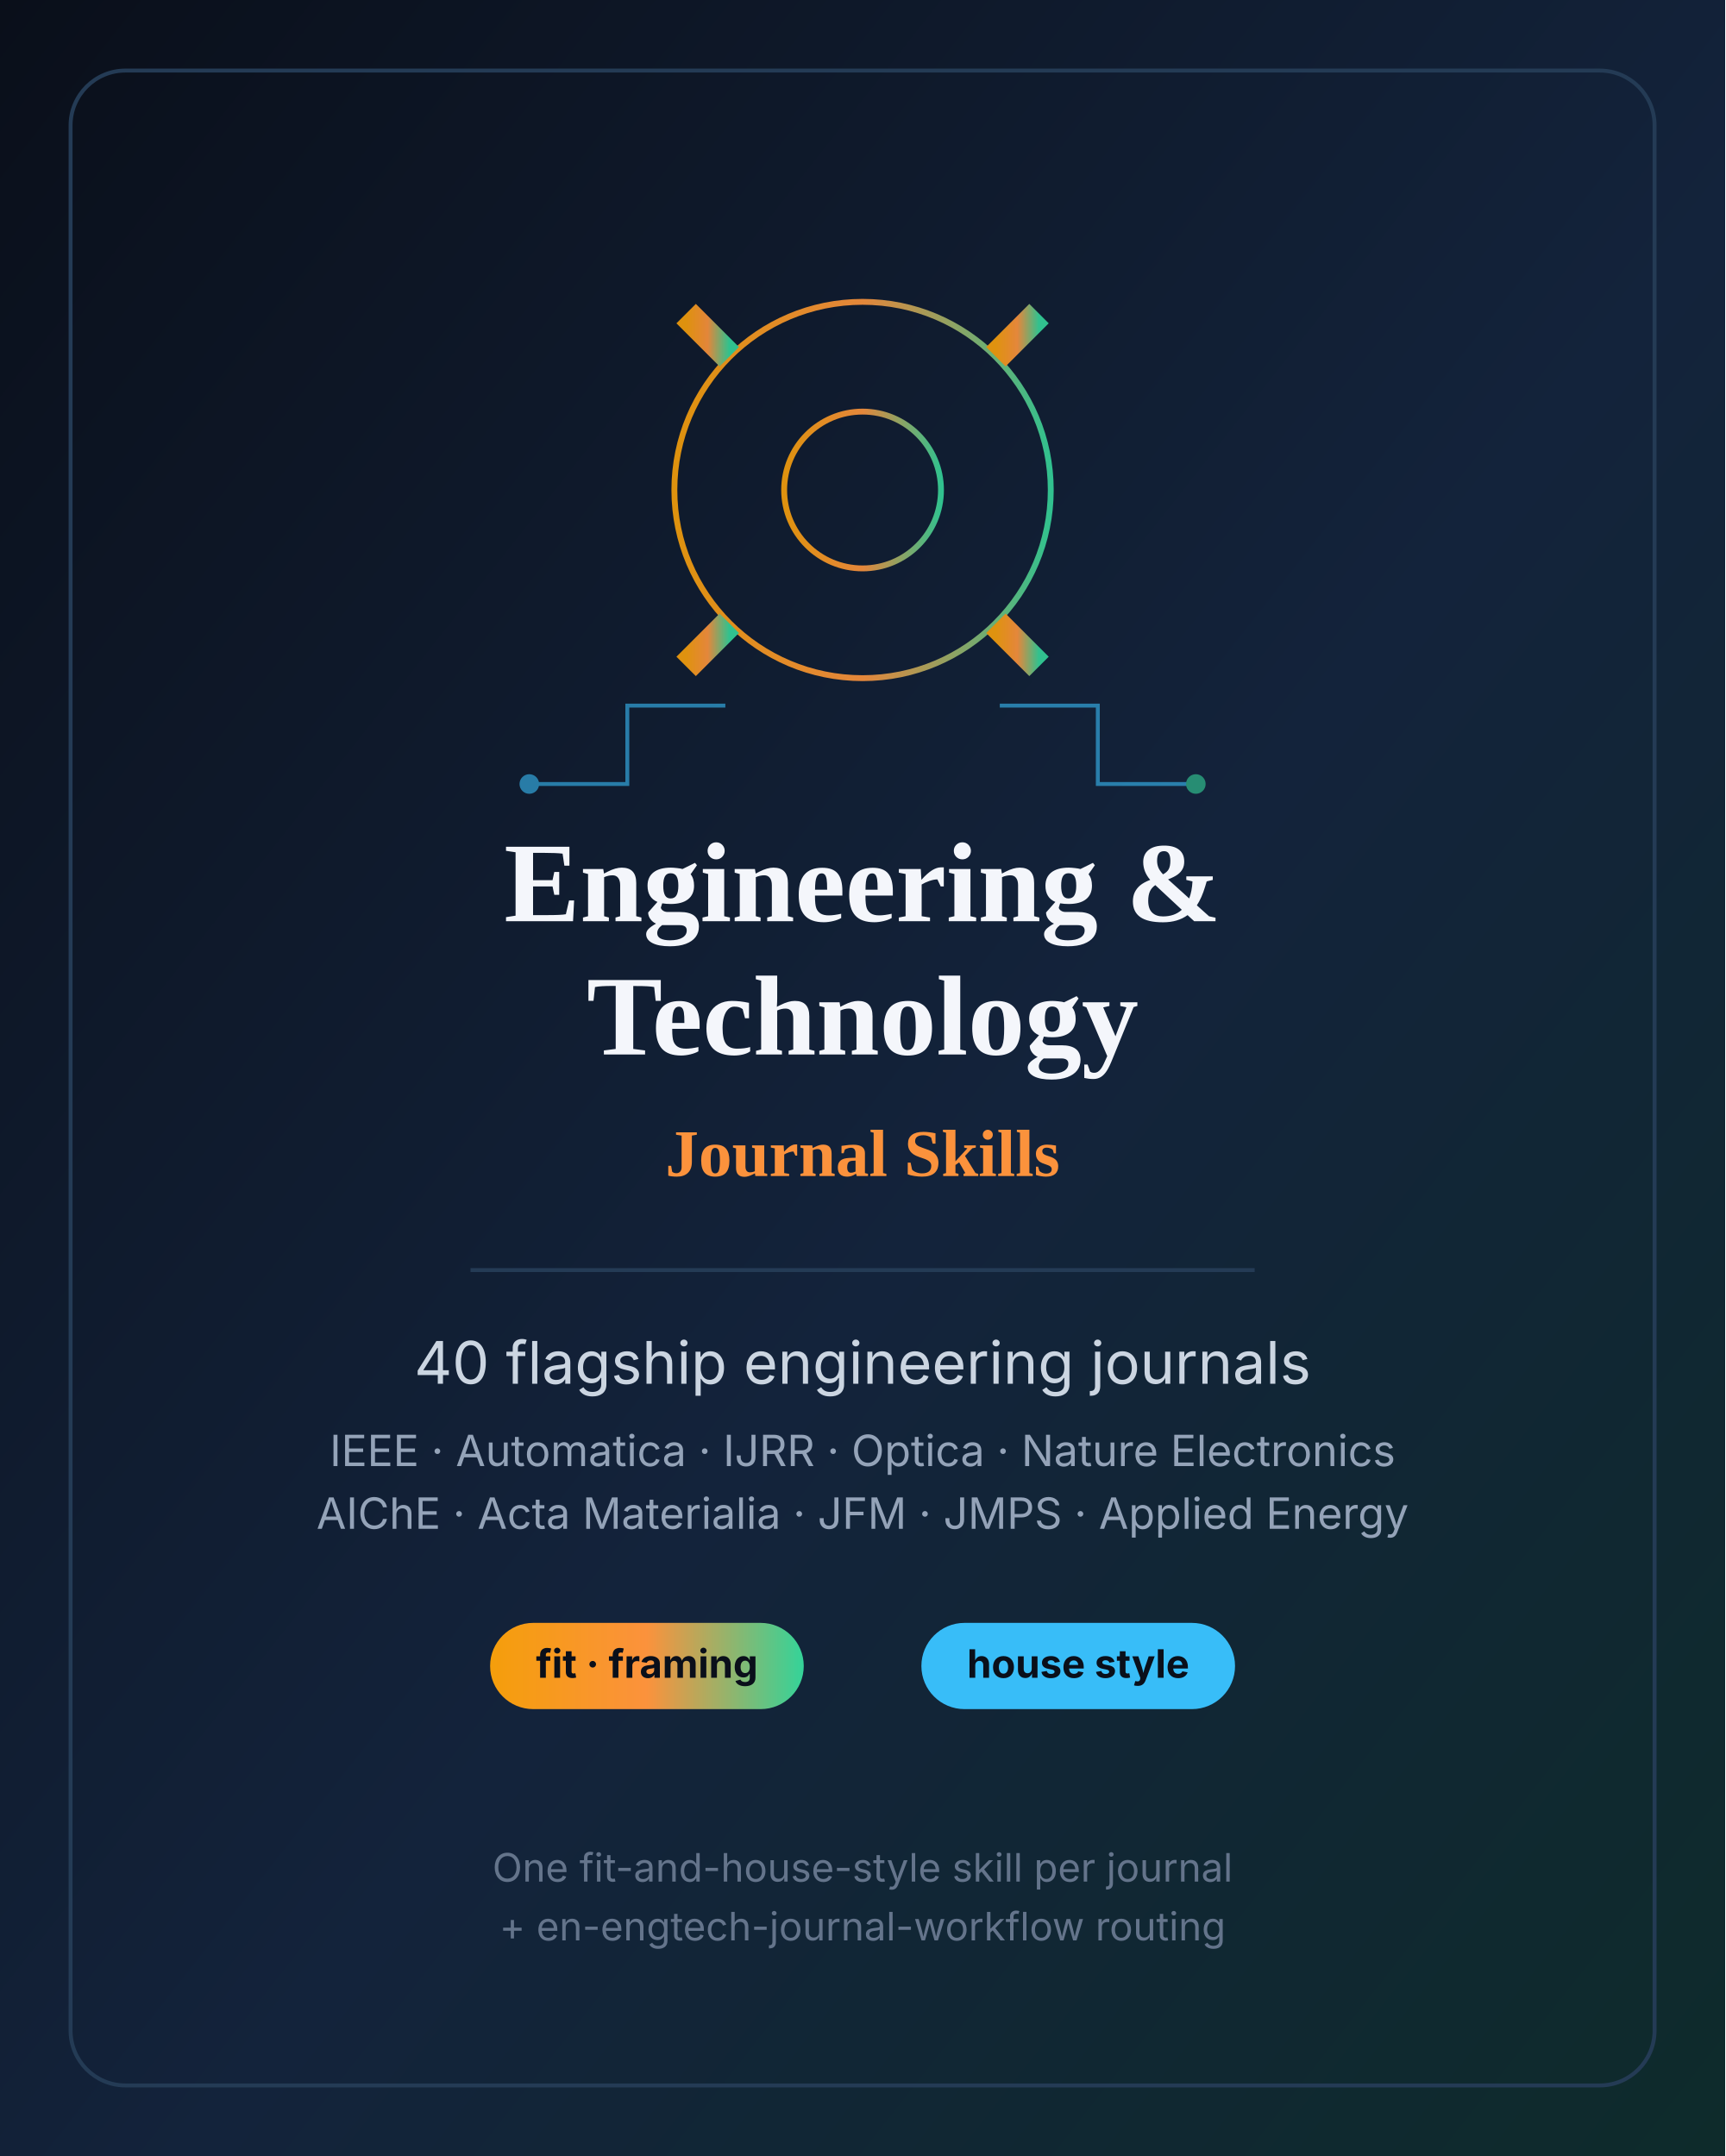
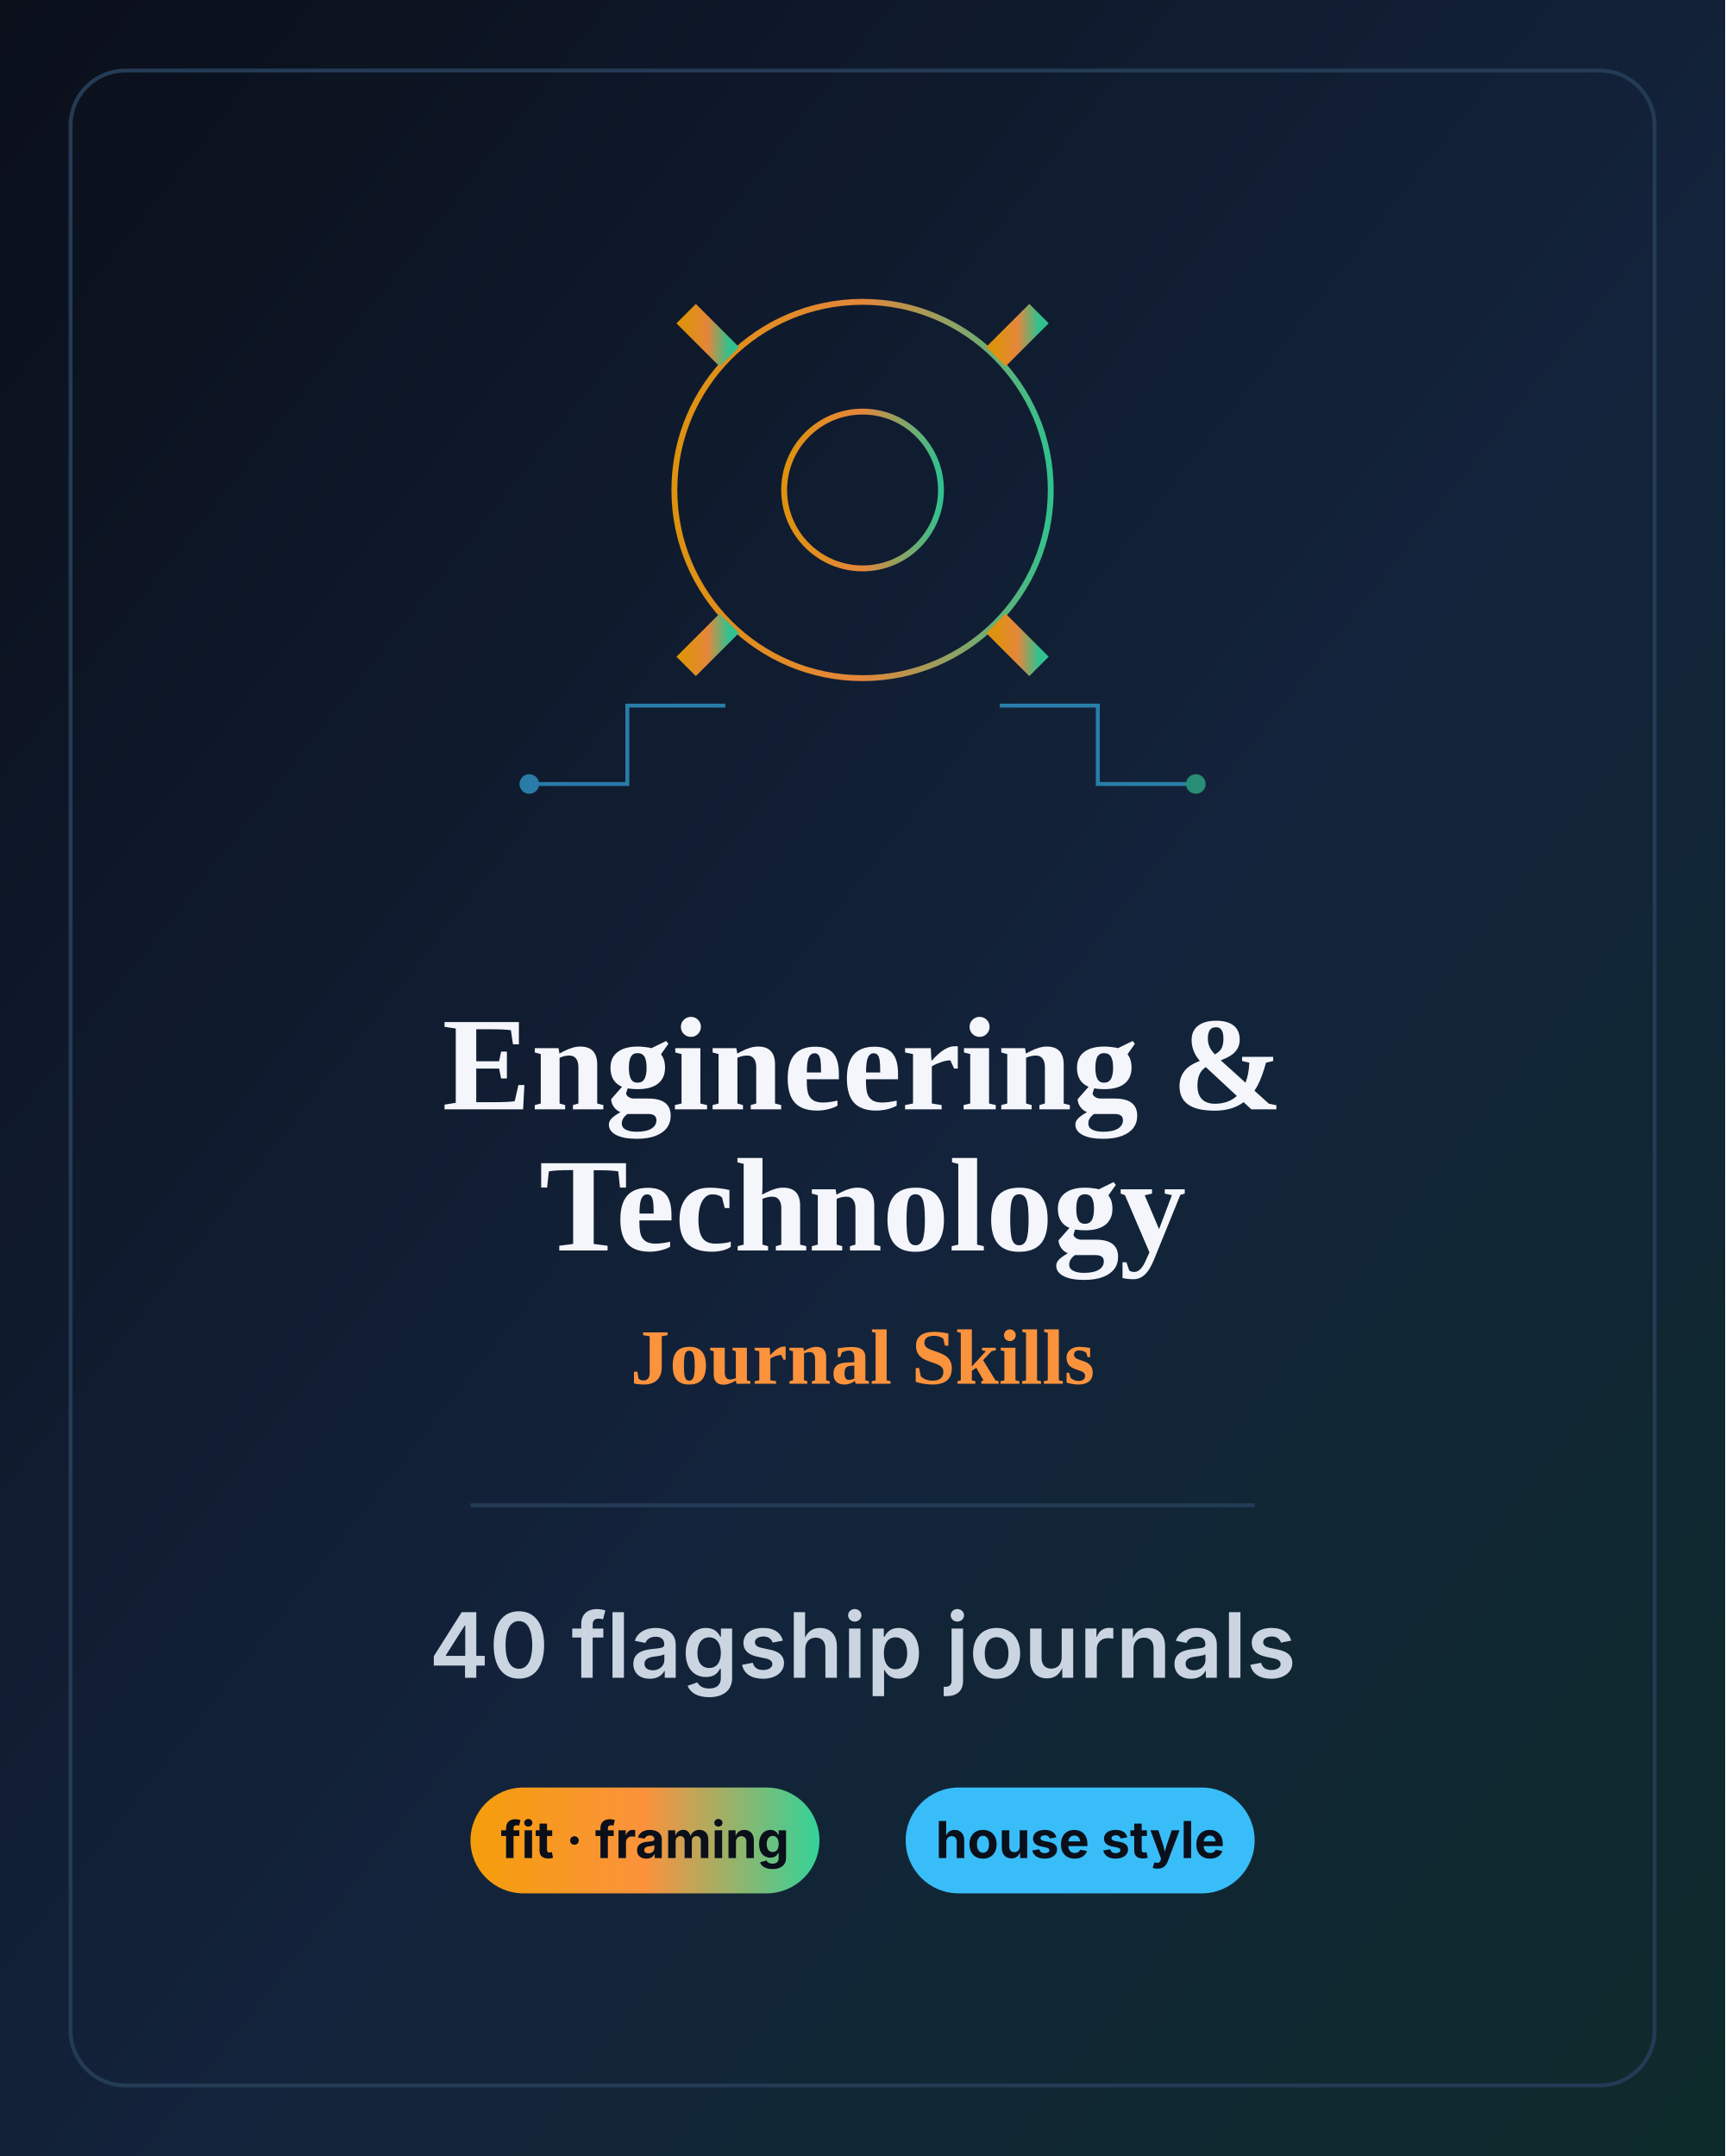
<svg xmlns="http://www.w3.org/2000/svg" width="880" height="1100" viewBox="0 0 880 1100" role="img" aria-label="Engineering &amp; Technology Journal Skills — 40 flagship engineering journals">
  <defs>
    <linearGradient id="bg" x1="0" y1="0" x2="1" y2="1">
      <stop offset="0" stop-color="#0a0f1a" />
      <stop offset="0.55" stop-color="#13233b" />
      <stop offset="1" stop-color="#0e2b2b" />
    </linearGradient>
    <linearGradient id="accent" x1="0" y1="0" x2="1" y2="0">
      <stop offset="0" stop-color="#f59e0b" />
      <stop offset="0.5" stop-color="#fb923c" />
      <stop offset="1" stop-color="#34d399" />
    </linearGradient>
  </defs>
  <rect width="880" height="1100" fill="url(#bg)" />
  <rect x="36" y="36" width="808" height="1028" rx="28" fill="none" stroke="#243b55" stroke-width="2" />
  <g transform="translate(440,250)" stroke="url(#accent)" fill="none" opacity="0.9">
    <circle r="96" stroke-width="3" />
    <circle r="40" stroke-width="3" />
    <g stroke-width="14" stroke-linecap="butt">
      <line x1="0" y1="-96" x2="0" y2="-128" />
      <line x1="0" y1="96" x2="0" y2="128" />
      <line x1="-96" y1="0" x2="-128" y2="0" />
      <line x1="96" y1="0" x2="128" y2="0" />
      <line x1="-68" y1="-68" x2="-90" y2="-90" />
      <line x1="68" y1="68" x2="90" y2="90" />
      <line x1="-68" y1="68" x2="-90" y2="90" />
      <line x1="68" y1="-68" x2="90" y2="-90" />
    </g>
  </g>
  <g transform="translate(440,250)" stroke="#38bdf8" stroke-width="2" fill="none" opacity="0.6">
    <path d="M-170 150 H-120 V110 H-70" />
    <circle cx="-170" cy="150" r="5" fill="#38bdf8" stroke="none" />
    <path d="M170 150 H120 V110 H70" />
    <circle cx="170" cy="150" r="5" fill="#34d399" stroke="none" />
  </g>
-   <text x="440" y="470" text-anchor="middle" font-family="Georgia, 'Times New Roman', serif" font-size="58" fill="#f4f6fb" font-weight="700">Engineering &amp;</text>
-   <text x="440" y="538" text-anchor="middle" font-family="Georgia, 'Times New Roman', serif" font-size="58" fill="#f4f6fb" font-weight="700">Technology</text>
-   <text x="440" y="600" text-anchor="middle" font-family="Georgia, 'Times New Roman', serif" font-size="34" fill="#fb923c" font-weight="600">Journal Skills</text>
-   <line x1="240" y1="648" x2="640" y2="648" stroke="#243b55" stroke-width="2" />
-   <text x="440" y="706" text-anchor="middle" font-family="-apple-system, 'Segoe UI', sans-serif" font-size="30" fill="#cbd5e1">40 flagship engineering journals</text>
-   <text x="440" y="748" text-anchor="middle" font-family="-apple-system, 'Segoe UI', sans-serif" font-size="22" fill="#94a3b8">IEEE · Automatica · IJRR · Optica · Nature Electronics</text>
-   <text x="440" y="780" text-anchor="middle" font-family="-apple-system, 'Segoe UI', sans-serif" font-size="22" fill="#94a3b8">AIChE · Acta Materialia · JFM · JMPS · Applied Energy</text>
-   <g font-family="-apple-system, 'Segoe UI', sans-serif" font-size="20" fill="#0a0f1a">
-     <rect x="250" y="828" width="160" height="44" rx="22" fill="url(#accent)" />
-     <text x="330" y="856" text-anchor="middle" font-weight="700">fit · framing</text>
-     <rect x="470" y="828" width="160" height="44" rx="22" fill="#38bdf8" />
-     <text x="550" y="856" text-anchor="middle" font-weight="700">house style</text>
+   <text x="440" y="566" text-anchor="middle" font-family="Georgia, 'Times New Roman', serif" font-size="68" fill="#f4f6fb" font-weight="700">Engineering &amp;</text>
+   <text x="440" y="638" text-anchor="middle" font-family="Georgia, 'Times New Roman', serif" font-size="68" fill="#f4f6fb" font-weight="700">Technology</text>
+   <text x="440" y="706" text-anchor="middle" font-family="Georgia, 'Times New Roman', serif" font-size="40" fill="#fb923c" font-weight="600">Journal Skills</text>
+   <line x1="240" y1="768" x2="640" y2="768" stroke="#243b55" stroke-width="2" />
+   <text x="440" y="856" text-anchor="middle" font-family="-apple-system, 'Segoe UI', sans-serif" font-size="46" fill="#cbd5e1" font-weight="600">40 flagship journals</text>
+   <g font-family="-apple-system, 'Segoe UI', sans-serif" font-size="26" fill="#0a0f1a">
+     <rect x="240" y="912" width="178" height="54" rx="27" fill="url(#accent)" />
+     <text x="329" y="948" text-anchor="middle" font-weight="700">fit · framing</text>
+     <rect x="462" y="912" width="178" height="54" rx="27" fill="#38bdf8" />
+     <text x="551" y="948" text-anchor="middle" font-weight="700">house style</text>
  </g>
-   <text x="440" y="960" text-anchor="middle" font-family="-apple-system, 'Segoe UI', sans-serif" font-size="20" fill="#64748b">One fit-and-house-style skill per journal</text>
-   <text x="440" y="990" text-anchor="middle" font-family="-apple-system, 'Segoe UI', sans-serif" font-size="20" fill="#64748b">+ en-engtech-journal-workflow routing</text>
</svg>
